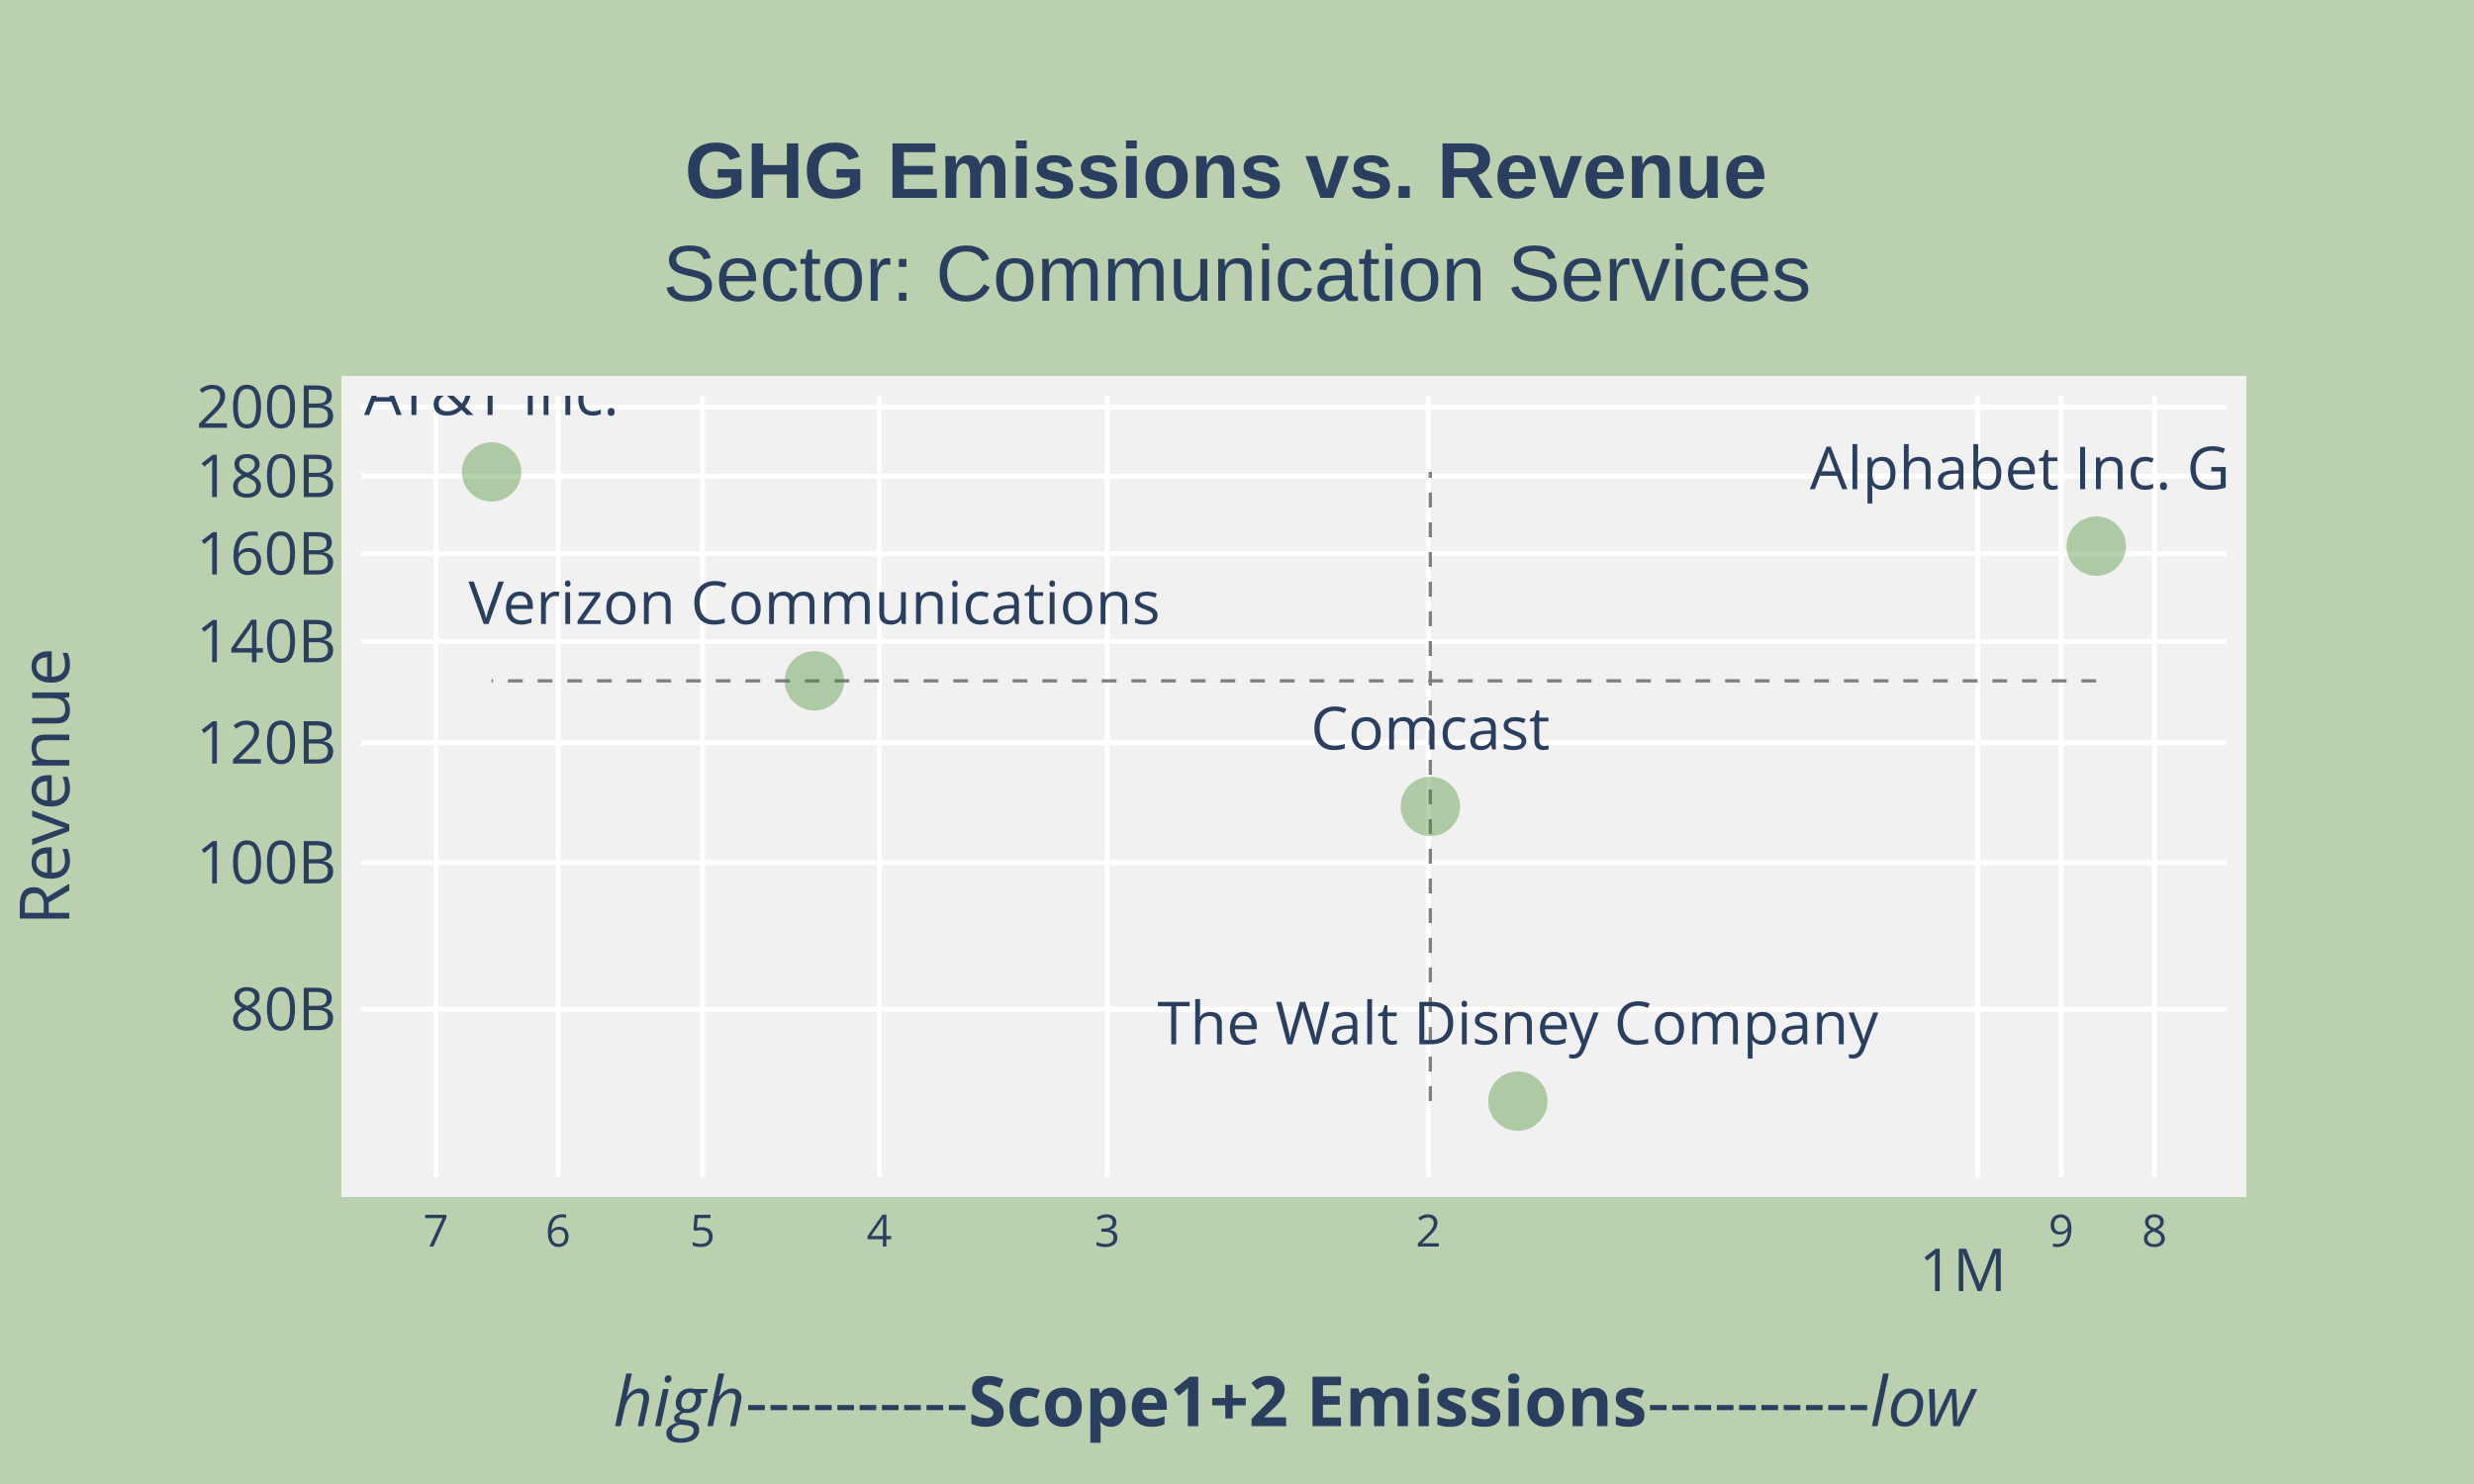
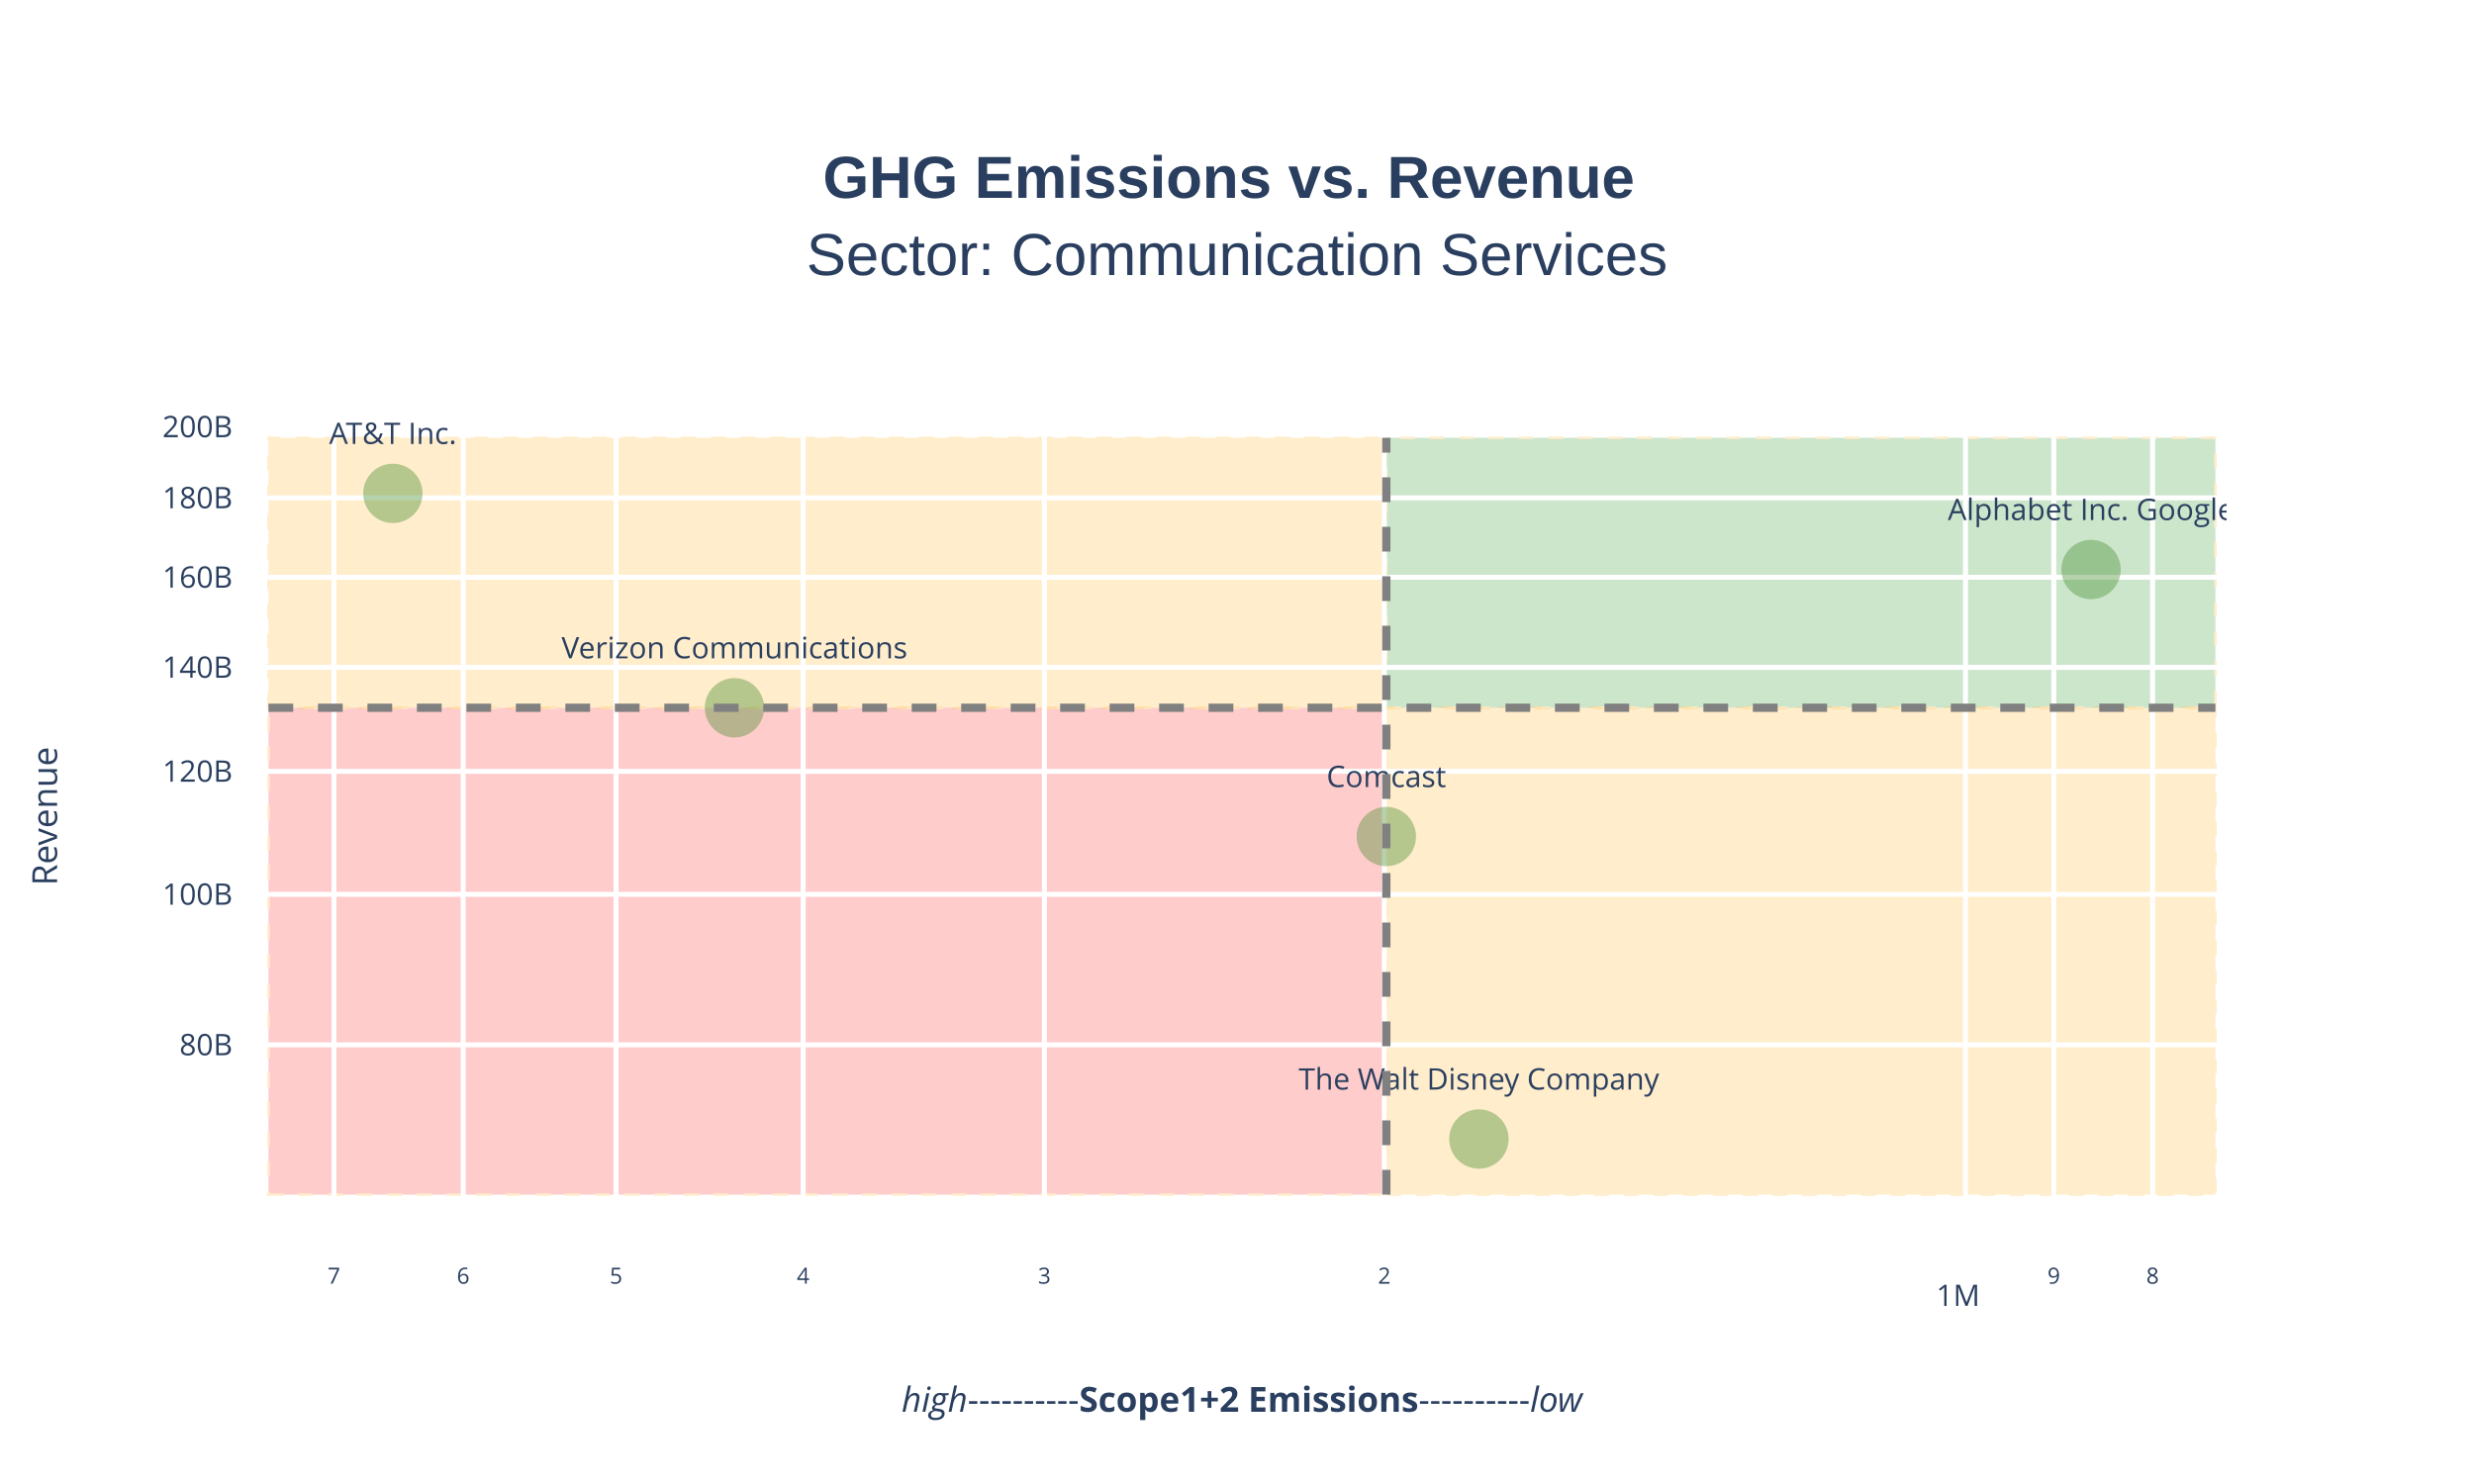
<svg xmlns="http://www.w3.org/2000/svg" class="main-svg" width="1500" height="900" style="" viewBox="0 0 500 300">
-   <rect x="0" y="0" width="500" height="300" style="fill: rgb(186, 208, 175); fill-opacity: 1;" />
-   <defs id="defs-0a7510">
+   <rect x="0" y="0" width="500" height="300" style="fill: rgb(255, 255, 255); fill-opacity: 1;" />
+   <defs id="defs-252bde">
    <g class="clips">
-       <clipPath id="clip0a7510xyplot" class="plotclip">
-         <rect width="377" height="158" />
-       </clipPath>
-       <clipPath class="axesclip" id="clip0a7510x">
-         <rect x="73" y="0" width="377" height="300" />
-       </clipPath>
-       <clipPath class="axesclip" id="clip0a7510y">
-         <rect x="0" y="80" width="500" height="158" />
-       </clipPath>
-       <clipPath class="axesclip" id="clip0a7510xy">
-         <rect x="73" y="80" width="377" height="158" />
+       <clipPath id="clip252bdexyplot" class="plotclip">
+         <rect width="398" height="170" />
+       </clipPath>
+       <clipPath class="axesclip" id="clip252bdex">
+         <rect x="52" y="0" width="398" height="300" />
+       </clipPath>
+       <clipPath class="axesclip" id="clip252bdey">
+         <rect x="0" y="80" width="500" height="170" />
+       </clipPath>
+       <clipPath class="axesclip" id="clip252bdexy">
+         <rect x="52" y="80" width="398" height="170" />
      </clipPath>
    </g>
    <g class="gradients" />
    <g class="patterns" />
  </defs>
-   <g class="bglayer">
-     <rect class="bg" x="69" y="76" width="385" height="166" style="fill: rgb(241, 241, 241); fill-opacity: 1; stroke-width: 0;" />
-   </g>
+   <g class="bglayer" />
  <g class="layer-below">
    <g class="imagelayer" />
    <g class="shapelayer" />
  </g>
  <g class="cartesianlayer">
    <g class="subplot xy">
      <g class="layer-subplot">
-         <g class="shapelayer" />
+         <g class="shapelayer">
+           <path data-index="0" fill-rule="evenodd" d="M280.18,143.08H447.74V88.5H280.18Z" clip-path="url(#clip252bdexy)" style="opacity: 0.2; stroke: rgb(255, 165, 0); stroke-opacity: 1; fill: rgb(0, 128, 0); fill-opacity: 1; stroke-dasharray: 3px, 3px; stroke-width: 0.5px;" />
+           <path data-index="1" fill-rule="evenodd" d="M54.26,241.5H280.18V143.08H54.26Z" clip-path="url(#clip252bdexy)" style="opacity: 0.2; stroke: rgb(255, 165, 0); stroke-opacity: 1; fill: rgb(255, 0, 0); fill-opacity: 1; stroke-dasharray: 3px, 3px; stroke-width: 0.5px;" />
+           <path data-index="2" fill-rule="evenodd" d="M54.26,143.08H280.18V88.5H54.26Z" clip-path="url(#clip252bdexy)" style="opacity: 0.2; stroke: rgb(255, 165, 0); stroke-opacity: 1; fill: rgb(255, 165, 0); fill-opacity: 1; stroke-dasharray: 3px, 3px; stroke-width: 0.5px;" />
+           <path data-index="3" fill-rule="evenodd" d="M280.18,241.5H447.74V143.08H280.18Z" clip-path="url(#clip252bdexy)" style="opacity: 0.2; stroke: rgb(255, 165, 0); stroke-opacity: 1; fill: rgb(255, 165, 0); fill-opacity: 1; stroke-dasharray: 3px, 3px; stroke-width: 0.5px;" />
+         </g>
        <g class="imagelayer" />
      </g>
      <g class="gridlayer">
        <g class="x">
-           <path class="xgrid crisp" transform="translate(88.1,0)" d="M0,80v158" style="stroke: rgb(255, 255, 255); stroke-opacity: 1; stroke-width: 1px;" />
-           <path class="xgrid crisp" transform="translate(112.78,0)" d="M0,80v158" style="stroke: rgb(255, 255, 255); stroke-opacity: 1; stroke-width: 1px;" />
-           <path class="xgrid crisp" transform="translate(141.98,0)" d="M0,80v158" style="stroke: rgb(255, 255, 255); stroke-opacity: 1; stroke-width: 1px;" />
-           <path class="xgrid crisp" transform="translate(177.7,0)" d="M0,80v158" style="stroke: rgb(255, 255, 255); stroke-opacity: 1; stroke-width: 1px;" />
-           <path class="xgrid crisp" transform="translate(223.77,0)" d="M0,80v158" style="stroke: rgb(255, 255, 255); stroke-opacity: 1; stroke-width: 1px;" />
-           <path class="xgrid crisp" transform="translate(288.69,0)" d="M0,80v158" style="stroke: rgb(255, 255, 255); stroke-opacity: 1; stroke-width: 1px;" />
-           <path class="xgrid crisp" transform="translate(399.68,0)" d="M0,80v158" style="stroke: rgb(255, 255, 255); stroke-opacity: 1; stroke-width: 1px;" />
-           <path class="xgrid crisp" transform="translate(416.55,0)" d="M0,80v158" style="stroke: rgb(255, 255, 255); stroke-opacity: 1; stroke-width: 1px;" />
-           <path class="xgrid crisp" transform="translate(435.41,0)" d="M0,80v158" style="stroke: rgb(255, 255, 255); stroke-opacity: 1; stroke-width: 1px;" />
+           <path class="xgrid crisp" transform="translate(67.49,0)" d="M0,80v170" style="stroke: rgb(255, 255, 255); stroke-opacity: 1; stroke-width: 1px;" />
+           <path class="xgrid crisp" transform="translate(93.61,0)" d="M0,80v170" style="stroke: rgb(255, 255, 255); stroke-opacity: 1; stroke-width: 1px;" />
+           <path class="xgrid crisp" transform="translate(124.51,0)" d="M0,80v170" style="stroke: rgb(255, 255, 255); stroke-opacity: 1; stroke-width: 1px;" />
+           <path class="xgrid crisp" transform="translate(162.32,0)" d="M0,80v170" style="stroke: rgb(255, 255, 255); stroke-opacity: 1; stroke-width: 1px;" />
+           <path class="xgrid crisp" transform="translate(211.07,0)" d="M0,80v170" style="stroke: rgb(255, 255, 255); stroke-opacity: 1; stroke-width: 1px;" />
+           <path class="xgrid crisp" transform="translate(279.78,0)" d="M0,80v170" style="stroke: rgb(255, 255, 255); stroke-opacity: 1; stroke-width: 1px;" />
+           <path class="xgrid crisp" transform="translate(397.23,0)" d="M0,80v170" style="stroke: rgb(255, 255, 255); stroke-opacity: 1; stroke-width: 1px;" />
+           <path class="xgrid crisp" transform="translate(415.08,0)" d="M0,80v170" style="stroke: rgb(255, 255, 255); stroke-opacity: 1; stroke-width: 1px;" />
+           <path class="xgrid crisp" transform="translate(435.04,0)" d="M0,80v170" style="stroke: rgb(255, 255, 255); stroke-opacity: 1; stroke-width: 1px;" />
        </g>
        <g class="y">
-           <path class="ygrid crisp" transform="translate(0,204.04)" d="M73,0h377" style="stroke: rgb(255, 255, 255); stroke-opacity: 1; stroke-width: 1px;" />
-           <path class="ygrid crisp" transform="translate(0,174.39)" d="M73,0h377" style="stroke: rgb(255, 255, 255); stroke-opacity: 1; stroke-width: 1px;" />
-           <path class="ygrid crisp" transform="translate(0,150.16)" d="M73,0h377" style="stroke: rgb(255, 255, 255); stroke-opacity: 1; stroke-width: 1px;" />
-           <path class="ygrid crisp" transform="translate(0,129.68)" d="M73,0h377" style="stroke: rgb(255, 255, 255); stroke-opacity: 1; stroke-width: 1px;" />
-           <path class="ygrid crisp" transform="translate(0,111.93)" d="M73,0h377" style="stroke: rgb(255, 255, 255); stroke-opacity: 1; stroke-width: 1px;" />
-           <path class="ygrid crisp" transform="translate(0,96.28)" d="M73,0h377" style="stroke: rgb(255, 255, 255); stroke-opacity: 1; stroke-width: 1px;" />
-           <path class="ygrid crisp" transform="translate(0,82.28)" d="M73,0h377" style="stroke: rgb(255, 255, 255); stroke-opacity: 1; stroke-width: 1px;" />
+           <path class="ygrid crisp" transform="translate(0,211.22)" d="M52,0h398" style="stroke: rgb(255, 255, 255); stroke-opacity: 1; stroke-width: 1px;" />
+           <path class="ygrid crisp" transform="translate(0,180.79)" d="M52,0h398" style="stroke: rgb(255, 255, 255); stroke-opacity: 1; stroke-width: 1px;" />
+           <path class="ygrid crisp" transform="translate(0,155.93)" d="M52,0h398" style="stroke: rgb(255, 255, 255); stroke-opacity: 1; stroke-width: 1px;" />
+           <path class="ygrid crisp" transform="translate(0,134.91)" d="M52,0h398" style="stroke: rgb(255, 255, 255); stroke-opacity: 1; stroke-width: 1px;" />
+           <path class="ygrid crisp" transform="translate(0,116.7)" d="M52,0h398" style="stroke: rgb(255, 255, 255); stroke-opacity: 1; stroke-width: 1px;" />
+           <path class="ygrid crisp" transform="translate(0,100.64)" d="M52,0h398" style="stroke: rgb(255, 255, 255); stroke-opacity: 1; stroke-width: 1px;" />
+           <path class="ygrid crisp" transform="translate(0,86.28)" d="M52,0h398" style="stroke: rgb(255, 255, 255); stroke-opacity: 1; stroke-width: 1px;" />
        </g>
      </g>
      <g class="zerolinelayer" />
      <path class="xlines-below" />
      <path class="ylines-below" />
      <g class="overlines-below" />
      <g class="xaxislayer-below" />
      <g class="yaxislayer-below" />
      <g class="overaxes-below" />
-       <g class="plot" transform="translate(73,80)" clip-path="url(#clip0a7510xyplot)">
+       <g class="plot" transform="translate(52,80)" clip-path="url(#clip252bdexyplot)">
        <g class="scatterlayer mlayer">
-           <g class="trace scatter trace6c4ba7" style="stroke-miterlimit: 2; opacity: 1;">
-             <g class="fills" />
-             <g class="errorbars" />
-             <g class="lines">
-               <path class="js-line" d="M216.07,142.6L216.07,15.4" style="vector-effect: non-scaling-stroke; fill: none; stroke: rgb(128, 128, 128); stroke-opacity: 1; stroke-width: 2px; opacity: 1; stroke-dasharray: 9px, 9px;" />
-             </g>
-             <g class="points" />
-             <g class="text" />
-           </g>
-           <g class="trace scatter trace2e81cf" style="stroke-miterlimit: 2; opacity: 1;">
-             <g class="fills" />
-             <g class="errorbars" />
-             <g class="lines">
-               <path class="js-line" d="M350.65,57.64L26.35,57.64" style="vector-effect: non-scaling-stroke; fill: none; stroke: rgb(128, 128, 128); stroke-opacity: 1; stroke-width: 2px; opacity: 1; stroke-dasharray: 9px, 9px;" />
-             </g>
-             <g class="points" />
-             <g class="text" />
-           </g>
-           <g class="trace scatter trace5fed78" style="stroke-miterlimit: 2; opacity: 1;">
+           <g class="trace scatter tracec423e9" style="stroke-miterlimit: 2; opacity: 1;">
            <g class="fills" />
            <g class="errorbars" />
            <g class="lines" />
            <g class="points">
-               <path class="point" transform="translate(350.65,30.4)" d="M6,0A6,6 0 1,1 0,-6A6,6 0 0,1 6,0Z" style="opacity: 0.4; stroke-width: 0px; fill: rgb(72, 143, 49); fill-opacity: 1;" />
-               <path class="point" transform="translate(26.35,15.4)" d="M6,0A6,6 0 1,1 0,-6A6,6 0 0,1 6,0Z" style="opacity: 0.4; stroke-width: 0px; fill: rgb(72, 143, 49); fill-opacity: 1;" />
-               <path class="point" transform="translate(216.07,83.01)" d="M6,0A6,6 0 1,1 0,-6A6,6 0 0,1 6,0Z" style="opacity: 0.4; stroke-width: 0px; fill: rgb(72, 143, 49); fill-opacity: 1;" />
-               <path class="point" transform="translate(233.76,142.6)" d="M6,0A6,6 0 1,1 0,-6A6,6 0 0,1 6,0Z" style="opacity: 0.4; stroke-width: 0px; fill: rgb(72, 143, 49); fill-opacity: 1;" />
-               <path class="point" transform="translate(91.59,57.64)" d="M6,0A6,6 0 1,1 0,-6A6,6 0 0,1 6,0Z" style="opacity: 0.4; stroke-width: 0px; fill: rgb(72, 143, 49); fill-opacity: 1;" />
+               <path class="point" transform="translate(370.6,35.13)" d="M6,0A6,6 0 1,1 0,-6A6,6 0 0,1 6,0Z" style="opacity: 0.4; stroke-width: 0px; fill: rgb(72, 143, 49); fill-opacity: 1;" />
+               <path class="point" transform="translate(27.4,19.74)" d="M6,0A6,6 0 1,1 0,-6A6,6 0 0,1 6,0Z" style="opacity: 0.4; stroke-width: 0px; fill: rgb(72, 143, 49); fill-opacity: 1;" />
+               <path class="point" transform="translate(228.18,89.11)" d="M6,0A6,6 0 1,1 0,-6A6,6 0 0,1 6,0Z" style="opacity: 0.4; stroke-width: 0px; fill: rgb(72, 143, 49); fill-opacity: 1;" />
+               <path class="point" transform="translate(246.89,150.26)" d="M6,0A6,6 0 1,1 0,-6A6,6 0 0,1 6,0Z" style="opacity: 0.4; stroke-width: 0px; fill: rgb(72, 143, 49); fill-opacity: 1;" />
+               <path class="point" transform="translate(96.44,63.08)" d="M6,0A6,6 0 1,1 0,-6A6,6 0 0,1 6,0Z" style="opacity: 0.4; stroke-width: 0px; fill: rgb(72, 143, 49); fill-opacity: 1;" />
            </g>
            <g class="text">
-               <g class="textpoint" transform="translate(0,-11.5)">
-                 <text x="350.65" y="30.4" text-anchor="middle" style="font-family: 'Open Sans', verdana, arial, sans-serif; font-size: 12px; fill: rgb(42, 63, 95); fill-opacity: 1; white-space: pre;">Alphabet Inc. Google</text>
-               </g>
-               <g class="textpoint" transform="translate(0,-11.5)">
-                 <text x="26.35" y="15.4" text-anchor="middle" style="font-family: 'Open Sans', verdana, arial, sans-serif; font-size: 12px; fill: rgb(42, 63, 95); fill-opacity: 1; white-space: pre;">AT&amp;T Inc.</text>
-               </g>
-               <g class="textpoint" transform="translate(0,-11.5)">
-                 <text x="216.07" y="83.01" text-anchor="middle" style="font-family: 'Open Sans', verdana, arial, sans-serif; font-size: 12px; fill: rgb(42, 63, 95); fill-opacity: 1; white-space: pre;">Comcast</text>
-               </g>
-               <g class="textpoint" transform="translate(0,-11.5)">
-                 <text x="233.76" y="142.6" text-anchor="middle" style="font-family: 'Open Sans', verdana, arial, sans-serif; font-size: 12px; fill: rgb(42, 63, 95); fill-opacity: 1; white-space: pre;">The Walt Disney Company</text>
-               </g>
-               <g class="textpoint" transform="translate(0,-11.5)">
-                 <text x="91.59" y="57.64" text-anchor="middle" style="font-family: 'Open Sans', verdana, arial, sans-serif; font-size: 12px; fill: rgb(42, 63, 95); fill-opacity: 1; white-space: pre;">Verizon Communications</text>
-               </g>
-             </g>
+               <g class="textpoint" transform="translate(0,-10)">
+                 <text x="370.6" y="35.13" text-anchor="middle" style="font-family: 'Open Sans', verdana, arial, sans-serif; font-size: 6px; fill: rgb(42, 63, 95); fill-opacity: 1; white-space: pre;">Alphabet Inc. Google</text>
+               </g>
+               <g class="textpoint" transform="translate(0,-10)">
+                 <text x="27.4" y="19.74" text-anchor="middle" style="font-family: 'Open Sans', verdana, arial, sans-serif; font-size: 6px; fill: rgb(42, 63, 95); fill-opacity: 1; white-space: pre;">AT&amp;T Inc.</text>
+               </g>
+               <g class="textpoint" transform="translate(0,-10)">
+                 <text x="228.18" y="89.11" text-anchor="middle" style="font-family: 'Open Sans', verdana, arial, sans-serif; font-size: 6px; fill: rgb(42, 63, 95); fill-opacity: 1; white-space: pre;">Comcast</text>
+               </g>
+               <g class="textpoint" transform="translate(0,-10)">
+                 <text x="246.89" y="150.26" text-anchor="middle" style="font-family: 'Open Sans', verdana, arial, sans-serif; font-size: 6px; fill: rgb(42, 63, 95); fill-opacity: 1; white-space: pre;">The Walt Disney Company</text>
+               </g>
+               <g class="textpoint" transform="translate(0,-10)">
+                 <text x="96.44" y="63.08" text-anchor="middle" style="font-family: 'Open Sans', verdana, arial, sans-serif; font-size: 6px; fill: rgb(42, 63, 95); fill-opacity: 1; white-space: pre;">Verizon Communications</text>
+               </g>
+             </g>
+           </g>
+           <g class="trace scatter trace88e1ce" style="stroke-miterlimit: 2; opacity: 1;">
+             <g class="fills" />
+             <g class="errorbars" />
+             <g class="lines">
+               <path class="js-line" d="M228.18,161.5L228.18,8.5" style="vector-effect: non-scaling-stroke; fill: none; stroke: rgb(128, 128, 128); stroke-opacity: 1; stroke-width: 5px; opacity: 1; stroke-dasharray: 15px, 15px;" />
+             </g>
+             <g class="points" />
+             <g class="text" />
+           </g>
+           <g class="trace scatter tracec9fc55" style="stroke-miterlimit: 2; opacity: 1;">
+             <g class="fills" />
+             <g class="errorbars" />
+             <g class="lines">
+               <path class="js-line" d="M2.26,63.08L395.74,63.08" style="vector-effect: non-scaling-stroke; fill: none; stroke: rgb(128, 128, 128); stroke-opacity: 1; stroke-width: 5px; opacity: 1; stroke-dasharray: 15px, 15px;" />
+             </g>
+             <g class="points" />
+             <g class="text" />
          </g>
        </g>
      </g>
      <g class="overplot" />
      <path class="xlines-above crisp" d="M0,0" style="fill: none;" />
      <path class="ylines-above crisp" d="M0,0" style="fill: none;" />
      <g class="overlines-above" />
      <g class="xaxislayer-above">
        <g class="xtick">
-           <text text-anchor="middle" x="0" y="252" transform="translate(88.1,0)" style="font-family: 'Open Sans', verdana, arial, sans-serif; font-size: 9px; fill: rgb(42, 63, 95); fill-opacity: 1; white-space: pre; opacity: 1;">7</text>
-         </g>
-         <g class="xtick">
-           <text text-anchor="middle" x="0" y="252" style="font-family: 'Open Sans', verdana, arial, sans-serif; font-size: 9px; fill: rgb(42, 63, 95); fill-opacity: 1; white-space: pre; opacity: 1;" transform="translate(112.78,0)">6</text>
-         </g>
-         <g class="xtick">
-           <text text-anchor="middle" x="0" y="252" style="font-family: 'Open Sans', verdana, arial, sans-serif; font-size: 9px; fill: rgb(42, 63, 95); fill-opacity: 1; white-space: pre; opacity: 1;" transform="translate(141.98,0)">5</text>
-         </g>
-         <g class="xtick">
-           <text text-anchor="middle" x="0" y="252" style="font-family: 'Open Sans', verdana, arial, sans-serif; font-size: 9px; fill: rgb(42, 63, 95); fill-opacity: 1; white-space: pre; opacity: 1;" transform="translate(177.7,0)">4</text>
-         </g>
-         <g class="xtick">
-           <text text-anchor="middle" x="0" y="252" style="font-family: 'Open Sans', verdana, arial, sans-serif; font-size: 9px; fill: rgb(42, 63, 95); fill-opacity: 1; white-space: pre; opacity: 1;" transform="translate(223.77,0)">3</text>
-         </g>
-         <g class="xtick">
-           <text text-anchor="middle" x="0" y="252" style="font-family: 'Open Sans', verdana, arial, sans-serif; font-size: 9px; fill: rgb(42, 63, 95); fill-opacity: 1; white-space: pre; opacity: 1;" transform="translate(288.69,0)">2</text>
-         </g>
-         <g class="xtick">
-           <text text-anchor="middle" x="-3" y="261" style="font-family: 'Open Sans', verdana, arial, sans-serif; font-size: 12px; fill: rgb(42, 63, 95); fill-opacity: 1; white-space: pre; opacity: 1;" transform="translate(399.68,0)">1M</text>
-         </g>
-         <g class="xtick">
-           <text text-anchor="middle" x="0" y="252" style="font-family: 'Open Sans', verdana, arial, sans-serif; font-size: 9px; fill: rgb(42, 63, 95); fill-opacity: 1; white-space: pre; opacity: 1;" transform="translate(416.55,0)">9</text>
-         </g>
-         <g class="xtick">
-           <text text-anchor="middle" x="0" y="252" style="font-family: 'Open Sans', verdana, arial, sans-serif; font-size: 9px; fill: rgb(42, 63, 95); fill-opacity: 1; white-space: pre; opacity: 1;" transform="translate(435.41,0)">8</text>
+           <text text-anchor="middle" x="0" y="259.5" transform="translate(67.49,0)" style="font-family: 'Open Sans', verdana, arial, sans-serif; font-size: 4.5px; fill: rgb(42, 63, 95); fill-opacity: 1; white-space: pre; opacity: 1;">7</text>
+         </g>
+         <g class="xtick">
+           <text text-anchor="middle" x="0" y="259.5" style="font-family: 'Open Sans', verdana, arial, sans-serif; font-size: 4.5px; fill: rgb(42, 63, 95); fill-opacity: 1; white-space: pre; opacity: 1;" transform="translate(93.61,0)">6</text>
+         </g>
+         <g class="xtick">
+           <text text-anchor="middle" x="0" y="259.5" style="font-family: 'Open Sans', verdana, arial, sans-serif; font-size: 4.5px; fill: rgb(42, 63, 95); fill-opacity: 1; white-space: pre; opacity: 1;" transform="translate(124.51,0)">5</text>
+         </g>
+         <g class="xtick">
+           <text text-anchor="middle" x="0" y="259.5" style="font-family: 'Open Sans', verdana, arial, sans-serif; font-size: 4.5px; fill: rgb(42, 63, 95); fill-opacity: 1; white-space: pre; opacity: 1;" transform="translate(162.32,0)">4</text>
+         </g>
+         <g class="xtick">
+           <text text-anchor="middle" x="0" y="259.5" style="font-family: 'Open Sans', verdana, arial, sans-serif; font-size: 4.5px; fill: rgb(42, 63, 95); fill-opacity: 1; white-space: pre; opacity: 1;" transform="translate(211.07,0)">3</text>
+         </g>
+         <g class="xtick">
+           <text text-anchor="middle" x="0" y="259.5" style="font-family: 'Open Sans', verdana, arial, sans-serif; font-size: 4.5px; fill: rgb(42, 63, 95); fill-opacity: 1; white-space: pre; opacity: 1;" transform="translate(279.78,0)">2</text>
+         </g>
+         <g class="xtick">
+           <text text-anchor="middle" x="-1.5" y="264" style="font-family: 'Open Sans', verdana, arial, sans-serif; font-size: 6px; fill: rgb(42, 63, 95); fill-opacity: 1; white-space: pre; opacity: 1;" transform="translate(397.23,0)">1M</text>
+         </g>
+         <g class="xtick">
+           <text text-anchor="middle" x="0" y="259.5" style="font-family: 'Open Sans', verdana, arial, sans-serif; font-size: 4.5px; fill: rgb(42, 63, 95); fill-opacity: 1; white-space: pre; opacity: 1;" transform="translate(415.08,0)">9</text>
+         </g>
+         <g class="xtick">
+           <text text-anchor="middle" x="0" y="259.5" style="font-family: 'Open Sans', verdana, arial, sans-serif; font-size: 4.5px; fill: rgb(42, 63, 95); fill-opacity: 1; white-space: pre; opacity: 1;" transform="translate(435.04,0)">8</text>
        </g>
      </g>
      <g class="yaxislayer-above">
        <g class="ytick">
-           <text text-anchor="end" x="68" y="4.2" transform="translate(0,204.04)" style="font-family: 'Open Sans', verdana, arial, sans-serif; font-size: 12px; fill: rgb(42, 63, 95); fill-opacity: 1; white-space: pre; opacity: 1;">80B</text>
-         </g>
-         <g class="ytick">
-           <text text-anchor="end" x="68" y="4.2" style="font-family: 'Open Sans', verdana, arial, sans-serif; font-size: 12px; fill: rgb(42, 63, 95); fill-opacity: 1; white-space: pre; opacity: 1;" transform="translate(0,174.39)">100B</text>
-         </g>
-         <g class="ytick">
-           <text text-anchor="end" x="68" y="4.2" style="font-family: 'Open Sans', verdana, arial, sans-serif; font-size: 12px; fill: rgb(42, 63, 95); fill-opacity: 1; white-space: pre; opacity: 1;" transform="translate(0,150.16)">120B</text>
-         </g>
-         <g class="ytick">
-           <text text-anchor="end" x="68" y="4.2" style="font-family: 'Open Sans', verdana, arial, sans-serif; font-size: 12px; fill: rgb(42, 63, 95); fill-opacity: 1; white-space: pre; opacity: 1;" transform="translate(0,129.68)">140B</text>
-         </g>
-         <g class="ytick">
-           <text text-anchor="end" x="68" y="4.2" style="font-family: 'Open Sans', verdana, arial, sans-serif; font-size: 12px; fill: rgb(42, 63, 95); fill-opacity: 1; white-space: pre; opacity: 1;" transform="translate(0,111.93)">160B</text>
-         </g>
-         <g class="ytick">
-           <text text-anchor="end" x="68" y="4.2" style="font-family: 'Open Sans', verdana, arial, sans-serif; font-size: 12px; fill: rgb(42, 63, 95); fill-opacity: 1; white-space: pre; opacity: 1;" transform="translate(0,96.28)">180B</text>
-         </g>
-         <g class="ytick">
-           <text text-anchor="end" x="68" y="4.2" style="font-family: 'Open Sans', verdana, arial, sans-serif; font-size: 12px; fill: rgb(42, 63, 95); fill-opacity: 1; white-space: pre; opacity: 1;" transform="translate(0,82.28)">200B</text>
+           <text text-anchor="end" x="47" y="2.1" transform="translate(0,211.22)" style="font-family: 'Open Sans', verdana, arial, sans-serif; font-size: 6px; fill: rgb(42, 63, 95); fill-opacity: 1; white-space: pre; opacity: 1;">80B</text>
+         </g>
+         <g class="ytick">
+           <text text-anchor="end" x="47" y="2.1" style="font-family: 'Open Sans', verdana, arial, sans-serif; font-size: 6px; fill: rgb(42, 63, 95); fill-opacity: 1; white-space: pre; opacity: 1;" transform="translate(0,180.79)">100B</text>
+         </g>
+         <g class="ytick">
+           <text text-anchor="end" x="47" y="2.1" style="font-family: 'Open Sans', verdana, arial, sans-serif; font-size: 6px; fill: rgb(42, 63, 95); fill-opacity: 1; white-space: pre; opacity: 1;" transform="translate(0,155.93)">120B</text>
+         </g>
+         <g class="ytick">
+           <text text-anchor="end" x="47" y="2.1" style="font-family: 'Open Sans', verdana, arial, sans-serif; font-size: 6px; fill: rgb(42, 63, 95); fill-opacity: 1; white-space: pre; opacity: 1;" transform="translate(0,134.91)">140B</text>
+         </g>
+         <g class="ytick">
+           <text text-anchor="end" x="47" y="2.1" style="font-family: 'Open Sans', verdana, arial, sans-serif; font-size: 6px; fill: rgb(42, 63, 95); fill-opacity: 1; white-space: pre; opacity: 1;" transform="translate(0,116.7)">160B</text>
+         </g>
+         <g class="ytick">
+           <text text-anchor="end" x="47" y="2.1" style="font-family: 'Open Sans', verdana, arial, sans-serif; font-size: 6px; fill: rgb(42, 63, 95); fill-opacity: 1; white-space: pre; opacity: 1;" transform="translate(0,100.64)">180B</text>
+         </g>
+         <g class="ytick">
+           <text text-anchor="end" x="47" y="2.1" style="font-family: 'Open Sans', verdana, arial, sans-serif; font-size: 6px; fill: rgb(42, 63, 95); fill-opacity: 1; white-space: pre; opacity: 1;" transform="translate(0,86.28)">200B</text>
        </g>
      </g>
      <g class="overaxes-above" />
    </g>
  </g>
  <g class="polarlayer" />
  <g class="ternarylayer" />
  <g class="geolayer" />
  <g class="funnelarealayer" />
  <g class="pielayer" />
  <g class="iciclelayer" />
  <g class="treemaplayer" />
  <g class="sunburstlayer" />
  <g class="glimages" />
-   <defs id="topdefs-0a7510">
+   <defs id="topdefs-252bde">
    <g class="clips" />
  </defs>
  <g class="layer-above">
    <g class="imagelayer" />
    <g class="shapelayer" />
  </g>
  <g class="infolayer">
    <g class="g-gtitle">
-       <text class="gtitle" x="250" y="40" text-anchor="middle" dy="0em" style="font-family: Arial; font-size: 16px; fill: rgb(42, 63, 95); opacity: 1; font-weight: normal; white-space: pre;">
+       <text class="gtitle" x="250" y="40" text-anchor="middle" dy="0em" style="font-family: Arial; font-size: 12px; fill: rgb(42, 63, 95); opacity: 1; font-weight: normal; white-space: pre;">
        <tspan class="line" dy="0em" x="250" y="40">
          <tspan style="font-weight:bold">GHG Emissions vs. Revenue</tspan>
        </tspan>
        <tspan class="line" dy="1.3em" x="250" y="40">Sector: Communication Services</tspan>
      </text>
    </g>
    <g class="g-xtitle">
-       <text class="xtitle" x="261.5" y="288.3" text-anchor="middle" style="font-family: 'Open Sans', verdana, arial, sans-serif; font-size: 14px; fill: rgb(42, 63, 95); opacity: 1; font-weight: normal; white-space: pre;">
+       <text class="xtitle" x="251" y="285.4" text-anchor="middle" style="font-family: 'Open Sans', verdana, arial, sans-serif; font-size: 7px; fill: rgb(42, 63, 95); opacity: 1; font-weight: normal; white-space: pre;">
        <tspan style="font-style:italic">high</tspan>----------<tspan style="font-weight:bold">Scope1+2 Emissions</tspan>----------<tspan style="font-style:italic">low</tspan>
      </text>
    </g>
-     <g class="g-ytitle" transform="translate(1.924805,0)">
-       <text class="ytitle" transform="rotate(-90,12.075,159)" x="12.075" y="159" text-anchor="middle" style="font-family: 'Open Sans', verdana, arial, sans-serif; font-size: 14px; fill: rgb(42, 63, 95); opacity: 1; font-weight: normal; white-space: pre;">Revenue</text>
+     <g class="g-ytitle">
+       <text class="ytitle" transform="rotate(-90,11.5375,165)" x="11.538" y="165" text-anchor="middle" style="font-family: 'Open Sans', verdana, arial, sans-serif; font-size: 7px; fill: rgb(42, 63, 95); opacity: 1; font-weight: normal; white-space: pre;">Revenue</text>
    </g>
  </g>
</svg>
